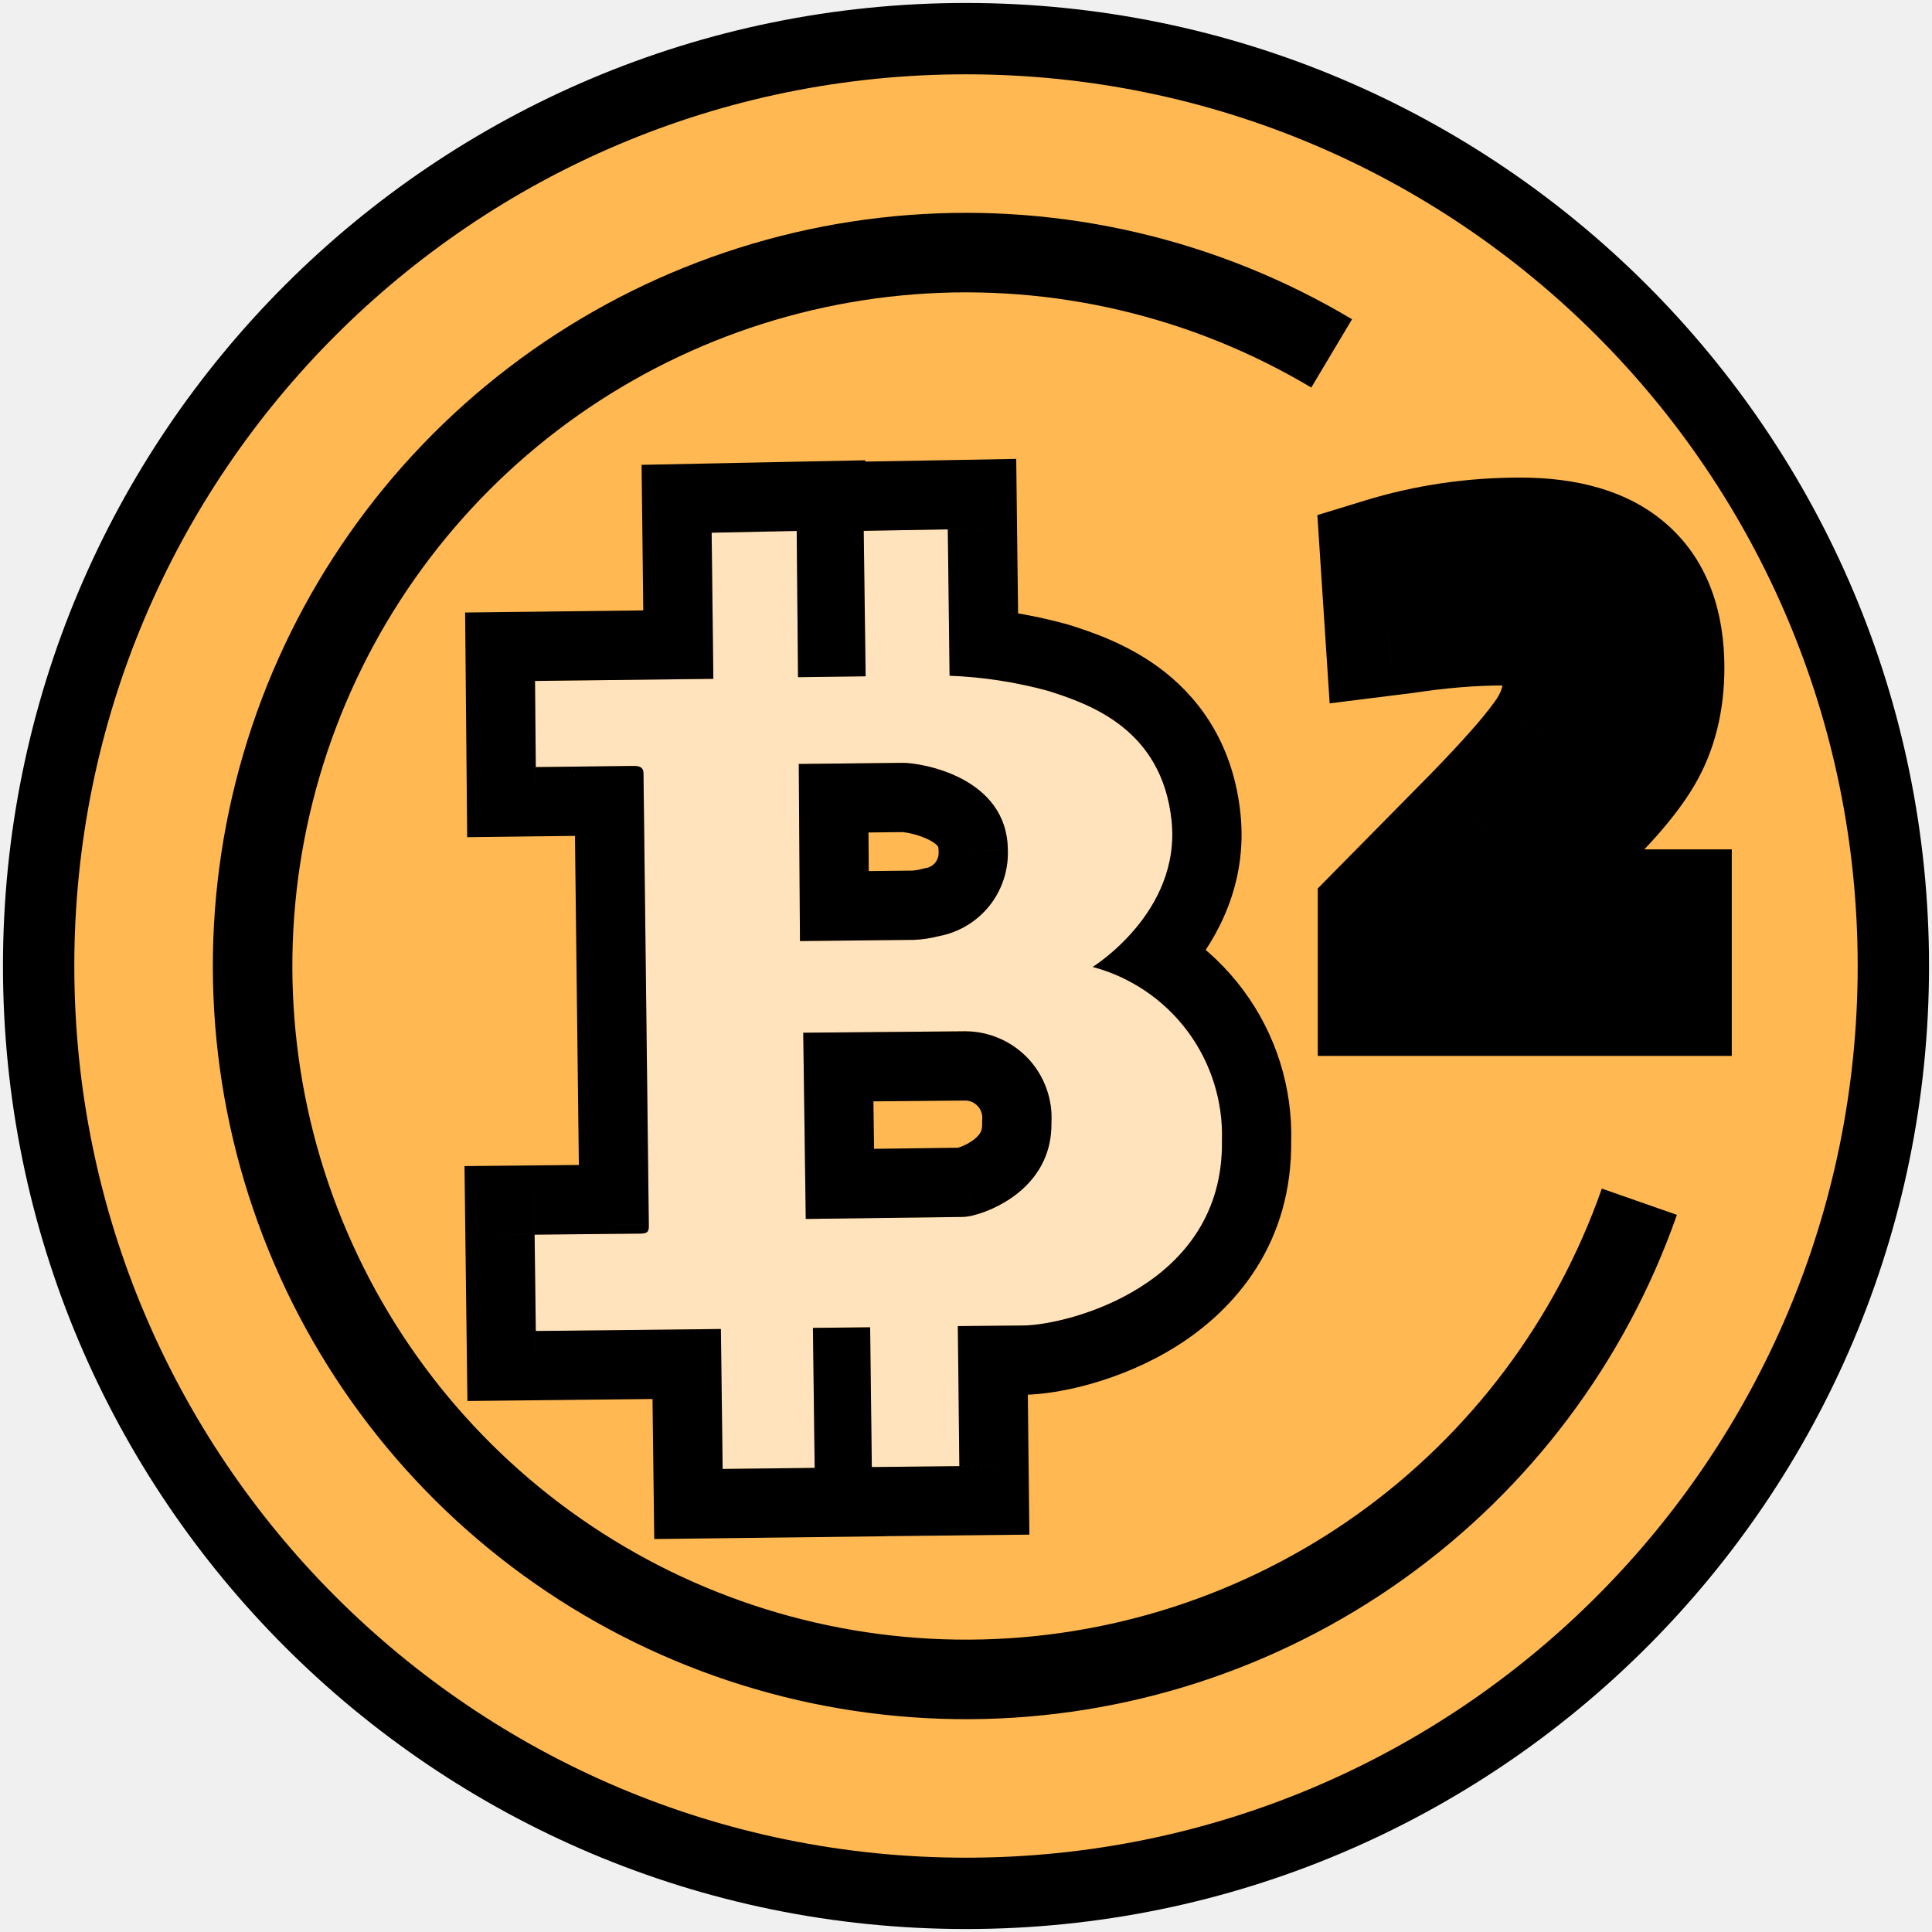
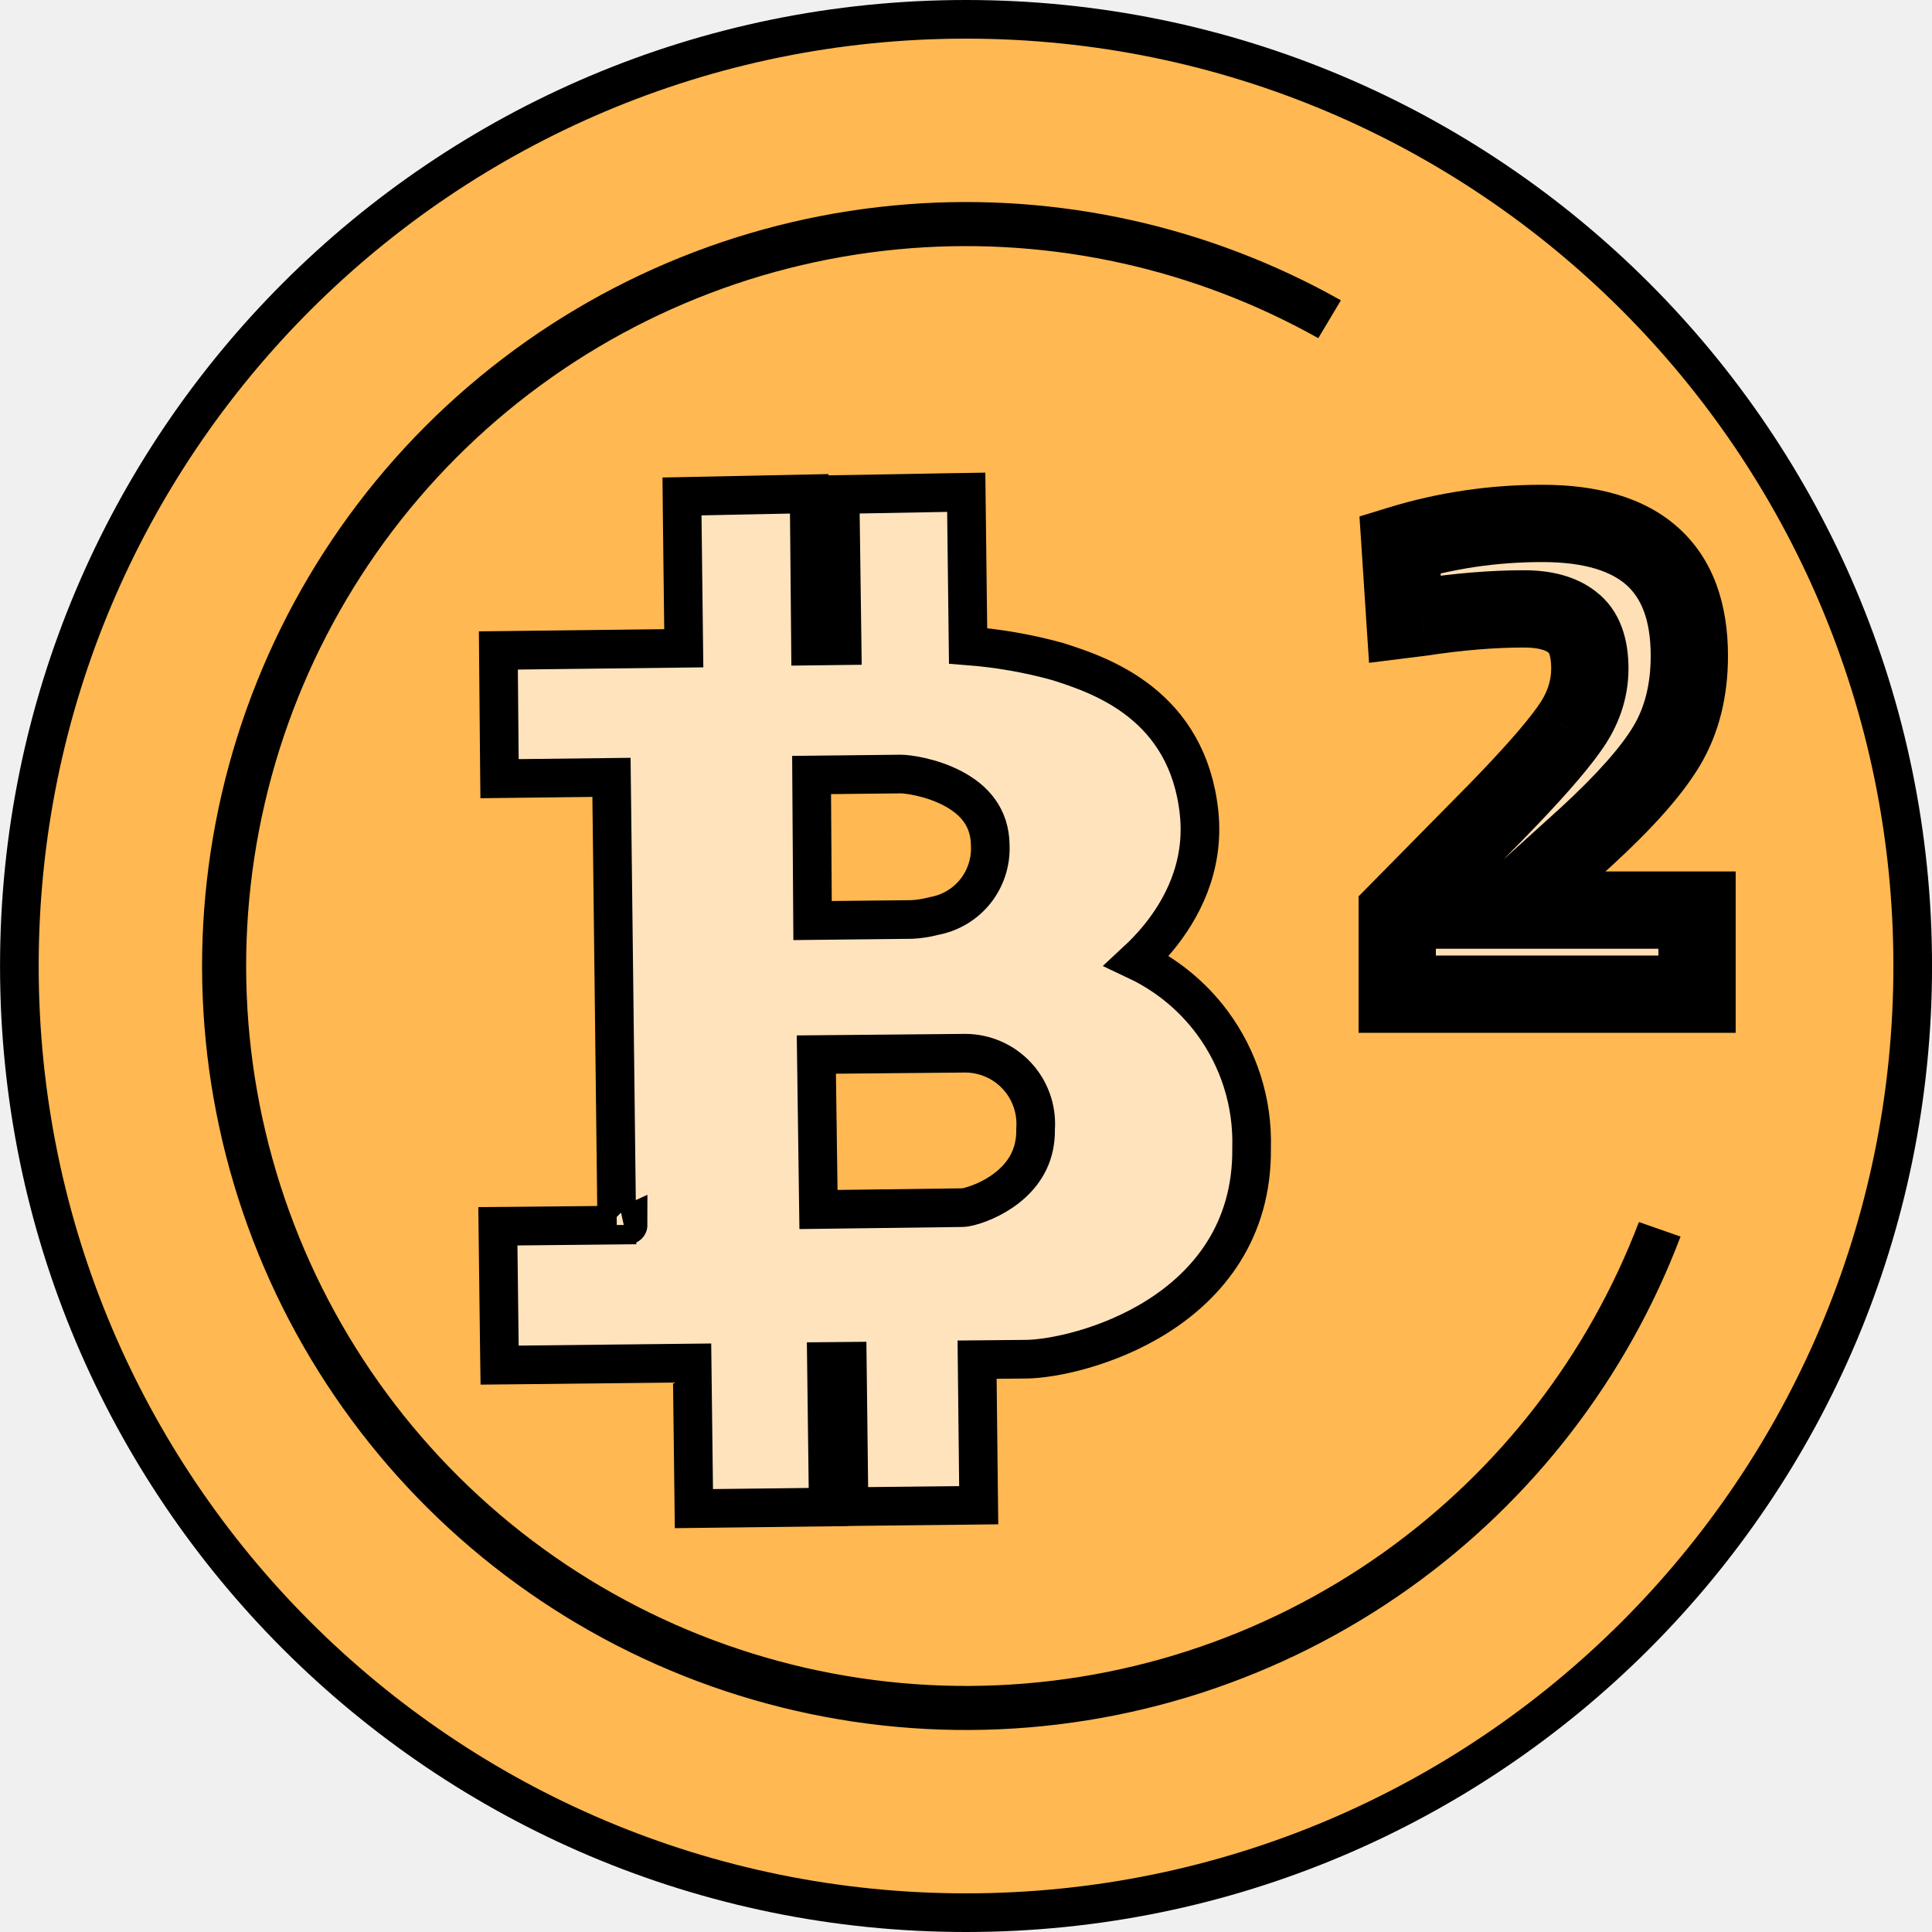
- <svg xmlns="http://www.w3.org/2000/svg" width="52" height="52" viewBox="0 0 52 52" fill="none">
-   <circle cx="26" cy="26" r="24.96" fill="#FFB852" stroke="black" stroke-width="1.92" />
-   <mask id="path-2-outside-1_110_3018" maskUnits="userSpaceOnUse" x="5.793" y="8.399" width="32.296" height="37.293" fill="black">
-     <rect fill="white" x="5.793" y="8.399" width="32.296" height="37.293" />
-     <path d="M17.463 32.947C17.466 33.107 17.468 33.2 17.248 33.203L14.389 33.231L14.421 35.824L19.403 35.77L19.45 39.537L21.927 39.508L21.88 35.74L23.42 35.724L23.465 39.486L25.821 39.461L25.78 35.692L27.552 35.676C28.732 35.66 32.945 34.611 32.889 30.703C32.922 29.645 32.596 28.607 31.965 27.758C31.333 26.909 30.433 26.298 29.41 26.025C29.41 26.025 31.792 24.555 31.533 22.088C31.274 19.622 29.333 18.952 28.216 18.597C27.349 18.359 26.457 18.222 25.558 18.187L25.51 14.248L23.247 14.288L23.299 18.203L21.479 18.227L21.443 14.291L19.154 14.338L19.2 18.271L14.4 18.328L14.421 20.646L17.053 20.615C17.317 20.612 17.319 20.745 17.32 20.833L17.463 32.947ZM21.499 20.562L24.296 20.532C24.777 20.528 27.115 20.9 27.126 22.883C27.144 23.427 26.967 23.959 26.627 24.384C26.286 24.808 25.805 25.096 25.27 25.196C25.056 25.252 24.836 25.285 24.615 25.296L21.531 25.329L21.499 20.562ZM21.619 27.796L25.991 27.757C26.307 27.759 26.62 27.826 26.91 27.953C27.2 28.08 27.461 28.265 27.677 28.496C27.893 28.728 28.059 29.001 28.166 29.299C28.273 29.596 28.318 29.913 28.299 30.229C28.319 31.806 26.95 32.514 26.23 32.702C26.125 32.733 26.016 32.751 25.906 32.754L21.687 32.808L21.619 27.796Z" />
-   </mask>
-   <path d="M17.463 32.947C17.466 33.107 17.468 33.2 17.248 33.203L14.389 33.231L14.421 35.824L19.403 35.77L19.45 39.537L21.927 39.508L21.88 35.74L23.42 35.724L23.465 39.486L25.821 39.461L25.78 35.692L27.552 35.676C28.732 35.66 32.945 34.611 32.889 30.703C32.922 29.645 32.596 28.607 31.965 27.758C31.333 26.909 30.433 26.298 29.41 26.025C29.41 26.025 31.792 24.555 31.533 22.088C31.274 19.622 29.333 18.952 28.216 18.597C27.349 18.359 26.457 18.222 25.558 18.187L25.51 14.248L23.247 14.288L23.299 18.203L21.479 18.227L21.443 14.291L19.154 14.338L19.2 18.271L14.4 18.328L14.421 20.646L17.053 20.615C17.317 20.612 17.319 20.745 17.32 20.833L17.463 32.947ZM21.499 20.562L24.296 20.532C24.777 20.528 27.115 20.9 27.126 22.883C27.144 23.427 26.967 23.959 26.627 24.384C26.286 24.808 25.805 25.096 25.27 25.196C25.056 25.252 24.836 25.285 24.615 25.296L21.531 25.329L21.499 20.562ZM21.619 27.796L25.991 27.757C26.307 27.759 26.62 27.826 26.91 27.953C27.2 28.08 27.461 28.265 27.677 28.496C27.893 28.728 28.059 29.001 28.166 29.299C28.273 29.596 28.318 29.913 28.299 30.229C28.319 31.806 26.95 32.514 26.23 32.702C26.125 32.733 26.016 32.751 25.906 32.754L21.687 32.808L21.619 27.796Z" fill="#FFE3BD" />
-   <path d="M17.463 32.947L15.599 32.969L15.599 32.976L15.599 32.984L17.463 32.947ZM17.248 33.203L17.266 35.067L17.269 35.067L17.248 33.203ZM14.389 33.231L14.371 31.367L12.502 31.386L12.525 33.255L14.389 33.231ZM14.421 35.824L12.557 35.847L12.581 37.708L14.442 37.688L14.421 35.824ZM19.403 35.77L21.267 35.747L21.244 33.886L19.383 33.906L19.403 35.77ZM19.45 39.537L17.586 39.56L17.609 41.423L19.472 41.401L19.45 39.537ZM21.927 39.508L21.949 41.372L23.814 41.349L23.791 39.484L21.927 39.508ZM21.88 35.74L21.861 33.876L19.993 33.896L20.016 35.764L21.88 35.74ZM23.42 35.724L25.284 35.702L25.261 33.841L23.4 33.86L23.42 35.724ZM23.465 39.486L21.601 39.509L21.624 41.37L23.485 41.35L23.465 39.486ZM25.821 39.461L25.841 41.325L27.706 41.305L27.685 39.44L25.821 39.461ZM25.78 35.692L25.763 33.828L23.895 33.845L23.916 35.713L25.78 35.692ZM27.552 35.676L27.569 37.54L27.577 37.54L27.552 35.676ZM32.889 30.703L31.025 30.644L31.024 30.687L31.025 30.729L32.889 30.703ZM29.41 26.025L28.431 24.439L24.752 26.712L28.93 27.826L29.41 26.025ZM28.216 18.597L28.78 16.82L28.745 16.809L28.709 16.799L28.216 18.597ZM25.558 18.187L23.694 18.209L23.715 19.981L25.486 20.05L25.558 18.187ZM25.51 14.248L27.374 14.226L27.352 12.351L25.477 12.385L25.51 14.248ZM23.247 14.288L23.214 12.425L21.358 12.457L21.383 14.313L23.247 14.288ZM23.299 18.203L23.323 20.067L25.188 20.044L25.163 18.179L23.299 18.203ZM21.479 18.227L19.615 18.244L19.632 20.115L21.503 20.091L21.479 18.227ZM21.443 14.291L23.307 14.274L23.29 12.389L21.405 12.427L21.443 14.291ZM19.154 14.338L19.115 12.474L17.268 12.511L17.29 14.359L19.154 14.338ZM19.2 18.271L19.222 20.135L21.085 20.113L21.063 18.249L19.2 18.271ZM14.4 18.328L14.378 16.464L12.519 16.486L12.536 18.345L14.4 18.328ZM14.421 20.646L12.557 20.663L12.574 22.533L14.444 22.51L14.421 20.646ZM17.053 20.615L17.032 18.751L17.031 18.751L17.053 20.615ZM17.32 20.833L15.456 20.854L15.456 20.855L17.32 20.833ZM21.499 20.562L21.479 18.698L19.622 18.718L19.635 20.575L21.499 20.562ZM24.296 20.532L24.28 18.668L24.276 18.668L24.296 20.532ZM27.126 22.883L25.262 22.893L25.262 22.92L25.263 22.946L27.126 22.883ZM25.27 25.196L24.928 23.363L24.864 23.375L24.801 23.392L25.27 25.196ZM24.615 25.296L24.636 27.16L24.67 27.159L24.704 27.157L24.615 25.296ZM21.531 25.329L19.667 25.342L19.679 27.214L21.551 27.193L21.531 25.329ZM21.619 27.796L21.602 25.932L19.729 25.949L19.755 27.822L21.619 27.796ZM25.991 27.757L26.004 25.893L25.989 25.893L25.974 25.893L25.991 27.757ZM28.299 30.229L26.438 30.114L26.434 30.184L26.435 30.253L28.299 30.229ZM26.23 32.702L25.758 30.899L25.73 30.906L25.703 30.914L26.23 32.702ZM25.906 32.754L25.93 34.618L25.946 34.618L25.962 34.617L25.906 32.754ZM21.687 32.808L19.823 32.834L19.849 34.696L21.711 34.672L21.687 32.808ZM15.599 32.984C15.6 33.055 15.597 32.979 15.605 32.889C15.614 32.791 15.647 32.492 15.848 32.163C16.353 31.334 17.2 31.339 17.226 31.339L17.269 35.067C17.516 35.064 18.472 35.021 19.031 34.105C19.257 33.733 19.304 33.38 19.318 33.22C19.332 33.067 19.327 32.919 19.326 32.911L15.599 32.984ZM17.229 31.339L14.371 31.367L14.408 35.095L17.266 35.067L17.229 31.339ZM12.525 33.255L12.557 35.847L16.285 35.801L16.253 33.208L12.525 33.255ZM14.442 37.688L19.424 37.634L19.383 33.906L14.401 33.96L14.442 37.688ZM17.539 35.793L17.586 39.56L21.314 39.514L21.267 35.747L17.539 35.793ZM19.472 41.401L21.949 41.372L21.905 37.644L19.428 37.673L19.472 41.401ZM23.791 39.484L23.744 35.717L20.016 35.764L20.063 39.531L23.791 39.484ZM21.9 37.604L23.439 37.588L23.4 33.86L21.861 33.876L21.9 37.604ZM21.556 35.747L21.601 39.509L25.329 39.464L25.284 35.702L21.556 35.747ZM23.485 41.35L25.841 41.325L25.801 37.597L23.445 37.622L23.485 41.35ZM27.685 39.44L27.644 35.672L23.916 35.713L23.957 39.481L27.685 39.44ZM25.797 37.556L27.569 37.54L27.535 33.812L25.763 33.828L25.797 37.556ZM27.577 37.54C28.492 37.528 30.179 37.171 31.678 36.226C33.263 35.226 34.792 33.447 34.752 30.676L31.025 30.729C31.041 31.867 30.491 32.566 29.689 33.072C28.801 33.632 27.792 33.809 27.527 33.812L27.577 37.54ZM34.752 30.761C34.798 29.283 34.343 27.832 33.46 26.646L30.469 28.87C30.849 29.382 31.045 30.007 31.025 30.644L34.752 30.761ZM33.46 26.646C32.578 25.459 31.32 24.605 29.891 24.224L28.93 27.826C29.546 27.991 30.088 28.359 30.469 28.87L33.46 26.646ZM29.41 26.025C30.39 27.611 30.391 27.611 30.391 27.61C30.392 27.61 30.392 27.61 30.393 27.61C30.393 27.609 30.395 27.608 30.395 27.608C30.397 27.607 30.399 27.605 30.402 27.604C30.406 27.601 30.411 27.598 30.417 27.594C30.428 27.587 30.442 27.578 30.458 27.568C30.49 27.547 30.53 27.52 30.578 27.486C30.674 27.42 30.801 27.327 30.947 27.209C31.238 26.976 31.622 26.629 32.001 26.174C32.749 25.276 33.587 23.806 33.387 21.893L29.679 22.283C29.737 22.837 29.514 23.335 29.136 23.789C28.952 24.01 28.758 24.186 28.61 24.305C28.537 24.363 28.48 24.405 28.446 24.428C28.43 24.44 28.419 24.447 28.416 24.448C28.415 24.45 28.415 24.449 28.418 24.448C28.419 24.447 28.42 24.446 28.423 24.445C28.424 24.444 28.425 24.443 28.426 24.442C28.427 24.442 28.428 24.441 28.429 24.441C28.429 24.441 28.43 24.44 28.43 24.44C28.43 24.44 28.431 24.439 29.41 26.025ZM33.387 21.893C33.201 20.125 32.374 18.897 31.353 18.089C30.403 17.337 29.342 16.999 28.78 16.82L27.652 20.373C28.207 20.55 28.675 20.724 29.039 21.012C29.332 21.244 29.605 21.584 29.679 22.283L33.387 21.893ZM28.709 16.799C27.704 16.524 26.671 16.364 25.63 16.324L25.486 20.05C26.242 20.079 26.993 20.195 27.723 20.395L28.709 16.799ZM27.422 18.165L27.374 14.226L23.646 14.271L23.694 18.209L27.422 18.165ZM25.477 12.385L23.214 12.425L23.279 16.152L25.543 16.112L25.477 12.385ZM21.383 14.313L21.435 18.228L25.163 18.179L25.11 14.264L21.383 14.313ZM23.275 16.34L21.455 16.363L21.503 20.091L23.323 20.067L23.275 16.34ZM23.343 18.21L23.307 14.274L19.579 14.308L19.615 18.244L23.343 18.21ZM21.405 12.427L19.115 12.474L19.192 16.201L21.481 16.154L21.405 12.427ZM17.29 14.359L17.335 18.293L21.063 18.249L21.017 14.316L17.29 14.359ZM19.177 16.407L14.378 16.464L14.422 20.192L19.222 20.135L19.177 16.407ZM12.536 18.345L12.557 20.663L16.285 20.63L16.264 18.311L12.536 18.345ZM14.444 22.51L17.075 22.479L17.031 18.751L14.399 18.782L14.444 22.51ZM17.074 22.479C16.955 22.481 16.294 22.46 15.807 21.825C15.405 21.301 15.454 20.709 15.456 20.854L19.184 20.812C19.184 20.81 19.186 20.634 19.15 20.434C19.111 20.213 19.015 19.881 18.764 19.555C18.209 18.832 17.416 18.747 17.032 18.751L17.074 22.479ZM15.456 20.855L15.599 32.969L19.327 32.925L19.184 20.811L15.456 20.855ZM21.519 22.426L24.317 22.396L24.276 18.668L21.479 18.698L21.519 22.426ZM24.312 22.396C24.251 22.396 24.338 22.393 24.526 22.436C24.697 22.475 24.873 22.535 25.018 22.611C25.164 22.688 25.223 22.752 25.24 22.775C25.24 22.776 25.262 22.791 25.262 22.893L28.99 22.873C28.98 20.969 27.783 19.854 26.756 19.313C25.806 18.812 24.791 18.663 24.28 18.668L24.312 22.396ZM25.263 22.946C25.266 23.044 25.234 23.14 25.173 23.217L28.08 25.55C28.7 24.779 29.022 23.81 28.989 22.821L25.263 22.946ZM25.173 23.217C25.111 23.293 25.024 23.346 24.928 23.363L25.612 27.028C26.585 26.847 27.461 26.323 28.08 25.55L25.173 23.217ZM24.801 23.392C24.711 23.415 24.619 23.429 24.526 23.434L24.704 27.157C25.054 27.141 25.4 27.088 25.739 27L24.801 23.392ZM24.595 23.432L21.511 23.465L21.551 27.193L24.636 27.16L24.595 23.432ZM23.395 25.317L23.363 20.55L19.635 20.575L19.667 25.342L23.395 25.317ZM21.635 29.66L26.008 29.621L25.974 25.893L21.602 25.932L21.635 29.66ZM25.978 29.621C26.041 29.622 26.104 29.635 26.161 29.66L27.659 26.246C27.137 26.017 26.574 25.897 26.004 25.893L25.978 29.621ZM26.161 29.66C26.219 29.686 26.271 29.723 26.314 29.769L29.039 27.224C28.65 26.808 28.18 26.475 27.659 26.246L26.161 29.66ZM26.314 29.769C26.357 29.815 26.39 29.869 26.412 29.929L29.921 28.669C29.728 28.132 29.428 27.641 29.039 27.224L26.314 29.769ZM26.412 29.929C26.433 29.988 26.442 30.051 26.438 30.114L30.159 30.344C30.194 29.775 30.113 29.205 29.921 28.669L26.412 29.929ZM26.435 30.253C26.436 30.366 26.415 30.426 26.398 30.462C26.379 30.503 26.343 30.556 26.276 30.618C26.207 30.682 26.115 30.745 26.01 30.799C25.903 30.854 25.809 30.886 25.758 30.899L26.703 34.505C27.286 34.353 28.104 34.006 28.808 33.355C29.556 32.663 30.181 31.609 30.163 30.205L26.435 30.253ZM25.703 30.914C25.751 30.9 25.801 30.892 25.851 30.891L25.962 34.617C26.231 34.609 26.499 34.567 26.758 34.49L25.703 30.914ZM25.882 30.89L21.663 30.945L21.711 34.672L25.93 34.618L25.882 30.89ZM23.551 32.783L23.483 27.771L19.755 27.822L19.823 32.834L23.551 32.783Z" fill="black" mask="url(#path-2-outside-1_110_3018)" />
-   <mask id="path-4-inside-2_110_3018" fill="white">
-     <path d="M36.39 8.593C32.798 6.449 28.63 5.469 24.459 5.787C20.288 6.105 16.317 7.706 13.091 10.37C9.866 13.034 7.543 16.631 6.443 20.666C5.342 24.702 5.517 28.98 6.944 32.913C8.37 36.845 10.978 40.24 14.411 42.632C17.843 45.024 21.931 46.295 26.114 46.272C30.297 46.248 34.371 44.931 37.776 42.501C41.181 40.071 43.751 36.647 45.134 32.698L43.113 31.991C41.877 35.523 39.578 38.585 36.533 40.759C33.487 42.932 29.844 44.11 26.102 44.131C22.361 44.152 18.704 43.015 15.634 40.876C12.564 38.737 10.232 35.7 8.956 32.183C7.68 28.665 7.523 24.839 8.508 21.23C9.492 17.62 11.569 14.403 14.454 12.02C17.339 9.638 20.891 8.206 24.622 7.921C28.352 7.637 32.08 8.513 35.293 10.431L36.39 8.593Z" />
-   </mask>
-   <path d="M36.39 8.593C32.798 6.449 28.63 5.469 24.459 5.787C20.288 6.105 16.317 7.706 13.091 10.37C9.866 13.034 7.543 16.631 6.443 20.666C5.342 24.702 5.517 28.98 6.944 32.913C8.37 36.845 10.978 40.24 14.411 42.632C17.843 45.024 21.931 46.295 26.114 46.272C30.297 46.248 34.371 44.931 37.776 42.501C41.181 40.071 43.751 36.647 45.134 32.698L43.113 31.991C41.877 35.523 39.578 38.585 36.533 40.759C33.487 42.932 29.844 44.11 26.102 44.131C22.361 44.152 18.704 43.015 15.634 40.876C12.564 38.737 10.232 35.7 8.956 32.183C7.68 28.665 7.523 24.839 8.508 21.23C9.492 17.62 11.569 14.403 14.454 12.02C17.339 9.638 20.891 8.206 24.622 7.921C28.352 7.637 32.08 8.513 35.293 10.431L36.39 8.593Z" stroke="black" stroke-width="7.456" mask="url(#path-4-inside-2_110_3018)" />
-   <path d="M44.919 26.728H37.16V24.607L39.716 22.015C40.623 21.084 41.251 20.371 41.602 19.876C41.964 19.38 42.145 18.854 42.145 18.298C42.145 17.73 41.994 17.332 41.692 17.102C41.402 16.872 40.985 16.758 40.441 16.758C39.632 16.758 38.749 16.83 37.794 16.975L37.359 17.029L37.233 15.09C38.417 14.727 39.644 14.546 40.913 14.546C43.451 14.546 44.72 15.688 44.72 17.972C44.72 18.866 44.526 19.64 44.139 20.293C43.753 20.945 43.052 21.737 42.037 22.667L39.952 24.553H44.919V26.728Z" fill="#FFDFB6" />
-   <path d="M44.919 26.728V28.42H46.611V26.728H44.919ZM37.16 26.728H35.468V28.42H37.16V26.728ZM37.16 24.607L35.955 23.419L35.468 23.913V24.607H37.16ZM39.716 22.015L40.921 23.203L40.928 23.195L39.716 22.015ZM41.602 19.876L40.236 18.877L40.228 18.887L40.22 18.899L41.602 19.876ZM41.692 17.102L40.642 18.429L40.655 18.439L40.668 18.449L41.692 17.102ZM37.794 16.975L38.004 18.654L38.026 18.651L38.048 18.648L37.794 16.975ZM37.359 17.029L35.671 17.14L35.788 18.931L37.569 18.708L37.359 17.029ZM37.233 15.09L36.737 13.472L35.457 13.864L35.544 15.2L37.233 15.09ZM42.037 22.667L43.172 23.922L43.18 23.915L42.037 22.667ZM39.952 24.553L38.817 23.298L35.558 26.245H39.952V24.553ZM44.919 24.553H46.611V22.861H44.919V24.553ZM44.919 25.036H37.16V28.42H44.919V25.036ZM38.852 26.728V24.607H35.468V26.728H38.852ZM38.365 25.795L40.921 23.203L38.511 20.827L35.955 23.419L38.365 25.795ZM40.928 23.195C41.843 22.256 42.551 21.463 42.983 20.853L40.22 18.899C39.951 19.279 39.402 19.912 38.504 20.834L40.928 23.195ZM42.967 20.875C43.518 20.121 43.837 19.251 43.837 18.298H40.453C40.453 18.458 40.41 18.639 40.236 18.877L42.967 20.875ZM43.837 18.298C43.837 17.474 43.616 16.439 42.716 15.755L40.668 18.449C40.608 18.403 40.557 18.35 40.518 18.296C40.48 18.242 40.459 18.198 40.45 18.173C40.433 18.129 40.453 18.155 40.453 18.298H43.837ZM42.742 15.775C42.041 15.22 41.194 15.066 40.441 15.066V18.45C40.599 18.45 40.682 18.467 40.713 18.475C40.739 18.482 40.702 18.476 40.642 18.429L42.742 15.775ZM40.441 15.066C39.532 15.066 38.564 15.147 37.54 15.302L38.048 18.648C38.935 18.513 39.731 18.45 40.441 18.45V15.066ZM37.585 15.296L37.15 15.351L37.569 18.708L38.004 18.654L37.585 15.296ZM39.048 16.919L38.921 14.979L35.544 15.2L35.671 17.14L39.048 16.919ZM37.728 16.708C38.748 16.395 39.807 16.238 40.913 16.238V12.854C39.48 12.854 38.086 13.059 36.737 13.472L37.728 16.708ZM40.913 16.238C41.962 16.238 42.434 16.478 42.636 16.66C42.804 16.812 43.028 17.14 43.028 17.972H46.412C46.412 16.52 46 15.135 44.9 14.145C43.833 13.185 42.401 12.854 40.913 12.854V16.238ZM43.028 17.972C43.028 18.618 42.89 19.082 42.684 19.43L45.595 21.155C46.162 20.198 46.412 19.115 46.412 17.972H43.028ZM42.684 19.43C42.424 19.868 41.868 20.526 40.893 21.42L43.18 23.915C44.235 22.948 45.081 22.023 45.595 21.155L42.684 19.43ZM40.902 21.413L38.817 23.298L41.087 25.808L43.172 23.922L40.902 21.413ZM39.952 26.245H44.919V22.861H39.952V26.245ZM43.227 24.553V26.728H46.611V24.553H43.227Z" fill="black" />
+ <svg xmlns="http://www.w3.org/2000/svg" width="50" height="50" viewBox="0 0 50 50" fill="none">
+   <circle cx="25.001" cy="25" r="24.5" fill="#FFB852" stroke="black" />
+   <path d="M15.962 31.706L13.386 31.732L12.885 31.736L12.891 32.238L12.923 34.83L12.93 35.329L13.429 35.324L17.912 35.275L17.952 38.543L17.958 39.043L18.458 39.037L20.935 39.008L21.435 39.002L21.429 38.501L21.388 35.235L21.928 35.23L21.967 38.492L21.973 38.992L22.473 38.986L24.829 38.961L25.329 38.955L25.323 38.455L25.287 35.188L26.558 35.176L26.561 35.176C27.238 35.167 28.677 34.877 29.952 34.072C31.249 33.254 32.417 31.874 32.391 29.707C32.425 28.54 32.064 27.396 31.368 26.459C30.857 25.772 30.186 25.226 29.421 24.864C29.59 24.707 29.774 24.519 29.955 24.302C30.567 23.566 31.181 22.451 31.032 21.036C30.887 19.659 30.263 18.756 29.508 18.159C28.773 17.576 27.929 17.298 27.369 17.12L27.36 17.117L27.35 17.115C26.599 16.909 25.83 16.775 25.054 16.715L25.012 13.242L25.006 12.74L24.503 12.748L22.24 12.789L21.742 12.797L21.748 13.295L21.794 16.71L20.976 16.72L20.945 13.286L20.941 12.78L20.435 12.791L18.145 12.838L17.65 12.848L17.655 13.343L17.696 16.777L13.396 16.828L12.898 16.834L12.902 17.332L12.923 19.651L12.928 20.152L13.429 20.146L15.825 20.118L15.962 31.706ZM16.078 20.116C16.078 20.116 16.077 20.116 16.076 20.116L16.078 20.116ZM16.255 31.702C16.255 31.703 16.254 31.703 16.253 31.703L16.255 31.702ZM25.628 21.886L25.628 21.886L25.628 21.9C25.643 22.324 25.504 22.74 25.239 23.071C24.973 23.402 24.597 23.627 24.18 23.704L24.163 23.708L24.146 23.712C23.968 23.758 23.786 23.786 23.602 23.796L21.029 23.824L21.004 20.057L23.303 20.032C23.303 20.032 23.303 20.032 23.303 20.032C23.471 20.03 24.092 20.107 24.656 20.404C25.2 20.691 25.624 21.139 25.628 21.886ZM26.802 29.198L26.801 29.217L26.801 29.235C26.809 29.859 26.549 30.301 26.204 30.619C25.848 30.949 25.405 31.14 25.105 31.219L25.098 31.221L25.091 31.223C25.028 31.241 24.962 31.252 24.897 31.254L21.182 31.302L21.127 27.292L24.993 27.257C25.24 27.259 25.485 27.312 25.711 27.411C25.939 27.511 26.144 27.656 26.313 27.838C26.483 28.019 26.614 28.234 26.698 28.468C26.782 28.701 26.817 28.95 26.802 29.198Z" fill="#FFE3BD" stroke="black" />
+   <path d="M23.498 5.286C27.4 4.988 31.299 5.856 34.702 7.772L34.117 8.752C30.916 6.956 27.252 6.144 23.584 6.423C19.751 6.716 16.102 8.187 13.137 10.635C10.172 13.084 8.038 16.389 7.026 20.099C6.015 23.808 6.176 27.739 7.487 31.354C8.798 34.968 11.195 38.089 14.349 40.287C17.504 42.485 21.261 43.653 25.106 43.632C28.951 43.61 32.695 42.4 35.824 40.166C38.818 38.029 41.109 35.057 42.415 31.626L43.492 32.003C42.108 35.656 39.672 38.821 36.487 41.094C33.166 43.465 29.192 44.749 25.112 44.772C21.032 44.795 17.045 43.555 13.697 41.222C10.35 38.89 7.806 35.578 6.415 31.743C5.023 27.907 4.853 23.735 5.926 19.799C7 15.862 9.265 12.354 12.411 9.756C15.557 7.158 19.429 5.596 23.498 5.286Z" fill="black" />
+   <path d="M43.919 25.729H36.16V23.608L38.716 21.015C39.623 20.085 40.251 19.372 40.602 18.876C40.964 18.381 41.145 17.855 41.145 17.299C41.145 16.731 40.994 16.332 40.692 16.102C40.402 15.873 39.985 15.758 39.441 15.758C38.632 15.758 37.749 15.831 36.794 15.976L36.359 16.03L36.233 14.09C37.417 13.728 38.644 13.546 39.913 13.546C42.451 13.546 43.72 14.688 43.72 16.973C43.72 17.867 43.526 18.64 43.139 19.293C42.753 19.946 42.052 20.737 41.037 21.668L38.952 23.553H43.919V25.729Z" fill="#FFDFB6" />
+   <path d="M43.919 25.729V26.729H44.919V25.729H43.919ZM36.16 25.729H35.16V26.729H36.16V25.729ZM36.16 23.608L35.448 22.906L35.16 23.198V23.608H36.16ZM38.716 21.015L39.428 21.717L39.432 21.713L38.716 21.015ZM40.602 18.876L39.794 18.286L39.79 18.292L39.785 18.299L40.602 18.876ZM40.692 16.102L40.071 16.887L40.079 16.893L40.087 16.899L40.692 16.102ZM36.794 15.976L36.919 16.968L36.932 16.966L36.945 16.964L36.794 15.976ZM36.359 16.03L35.361 16.095L35.431 17.154L36.483 17.022L36.359 16.03ZM36.233 14.09L35.94 13.134L35.183 13.366L35.235 14.155L36.233 14.09ZM41.037 21.668L41.707 22.41L41.712 22.405L41.037 21.668ZM38.952 23.553L38.281 22.812L36.355 24.553H38.952V23.553ZM43.919 23.553H44.919V22.553H43.919V23.553ZM43.919 24.729H36.16V26.729H43.919V24.729ZM37.16 25.729V23.608H35.16V25.729H37.16ZM36.872 24.31L39.428 21.717L38.004 20.313L35.448 22.906L36.872 24.31ZM39.432 21.713C40.344 20.777 41.019 20.017 41.418 19.454L39.785 18.299C39.483 18.726 38.901 19.392 38 20.318L39.432 21.713ZM41.408 19.467C41.883 18.819 42.145 18.089 42.145 17.299H40.145C40.145 17.62 40.045 17.943 39.794 18.286L41.408 19.467ZM42.145 17.299C42.145 16.579 41.953 15.805 41.297 15.306L40.087 16.899C40.071 16.886 40.079 16.882 40.097 16.928C40.118 16.984 40.145 17.098 40.145 17.299H42.145ZM41.313 15.318C40.78 14.896 40.108 14.758 39.441 14.758V16.758C39.862 16.758 40.024 16.849 40.071 16.887L41.313 15.318ZM39.441 14.758C38.573 14.758 37.64 14.836 36.644 14.987L36.945 16.964C37.859 16.825 38.69 16.758 39.441 16.758V14.758ZM36.67 14.983L36.235 15.038L36.483 17.022L36.919 16.968L36.67 14.983ZM37.357 15.965L37.23 14.025L35.235 14.155L35.361 16.095L37.357 15.965ZM36.525 15.046C37.612 14.713 38.74 14.546 39.913 14.546V12.546C38.547 12.546 37.221 12.742 35.94 13.134L36.525 15.046ZM39.913 14.546C41.052 14.546 41.72 14.805 42.099 15.146C42.458 15.469 42.72 16.014 42.72 16.973H44.72C44.72 15.648 44.347 14.479 43.437 13.66C42.547 12.859 41.311 12.546 39.913 12.546V14.546ZM42.72 16.973C42.72 17.72 42.559 18.311 42.279 18.783L44 19.803C44.493 18.97 44.72 18.014 44.72 16.973H42.72ZM42.279 18.783C41.968 19.309 41.352 20.022 40.361 20.931L41.712 22.405C42.751 21.453 43.538 20.582 44 19.803L42.279 18.783ZM40.366 20.926L38.281 22.812L39.623 24.295L41.707 22.41L40.366 20.926ZM38.952 24.553H43.919V22.553H38.952V24.553ZM42.919 23.553V25.729H44.919V23.553H42.919Z" fill="black" />
</svg>
